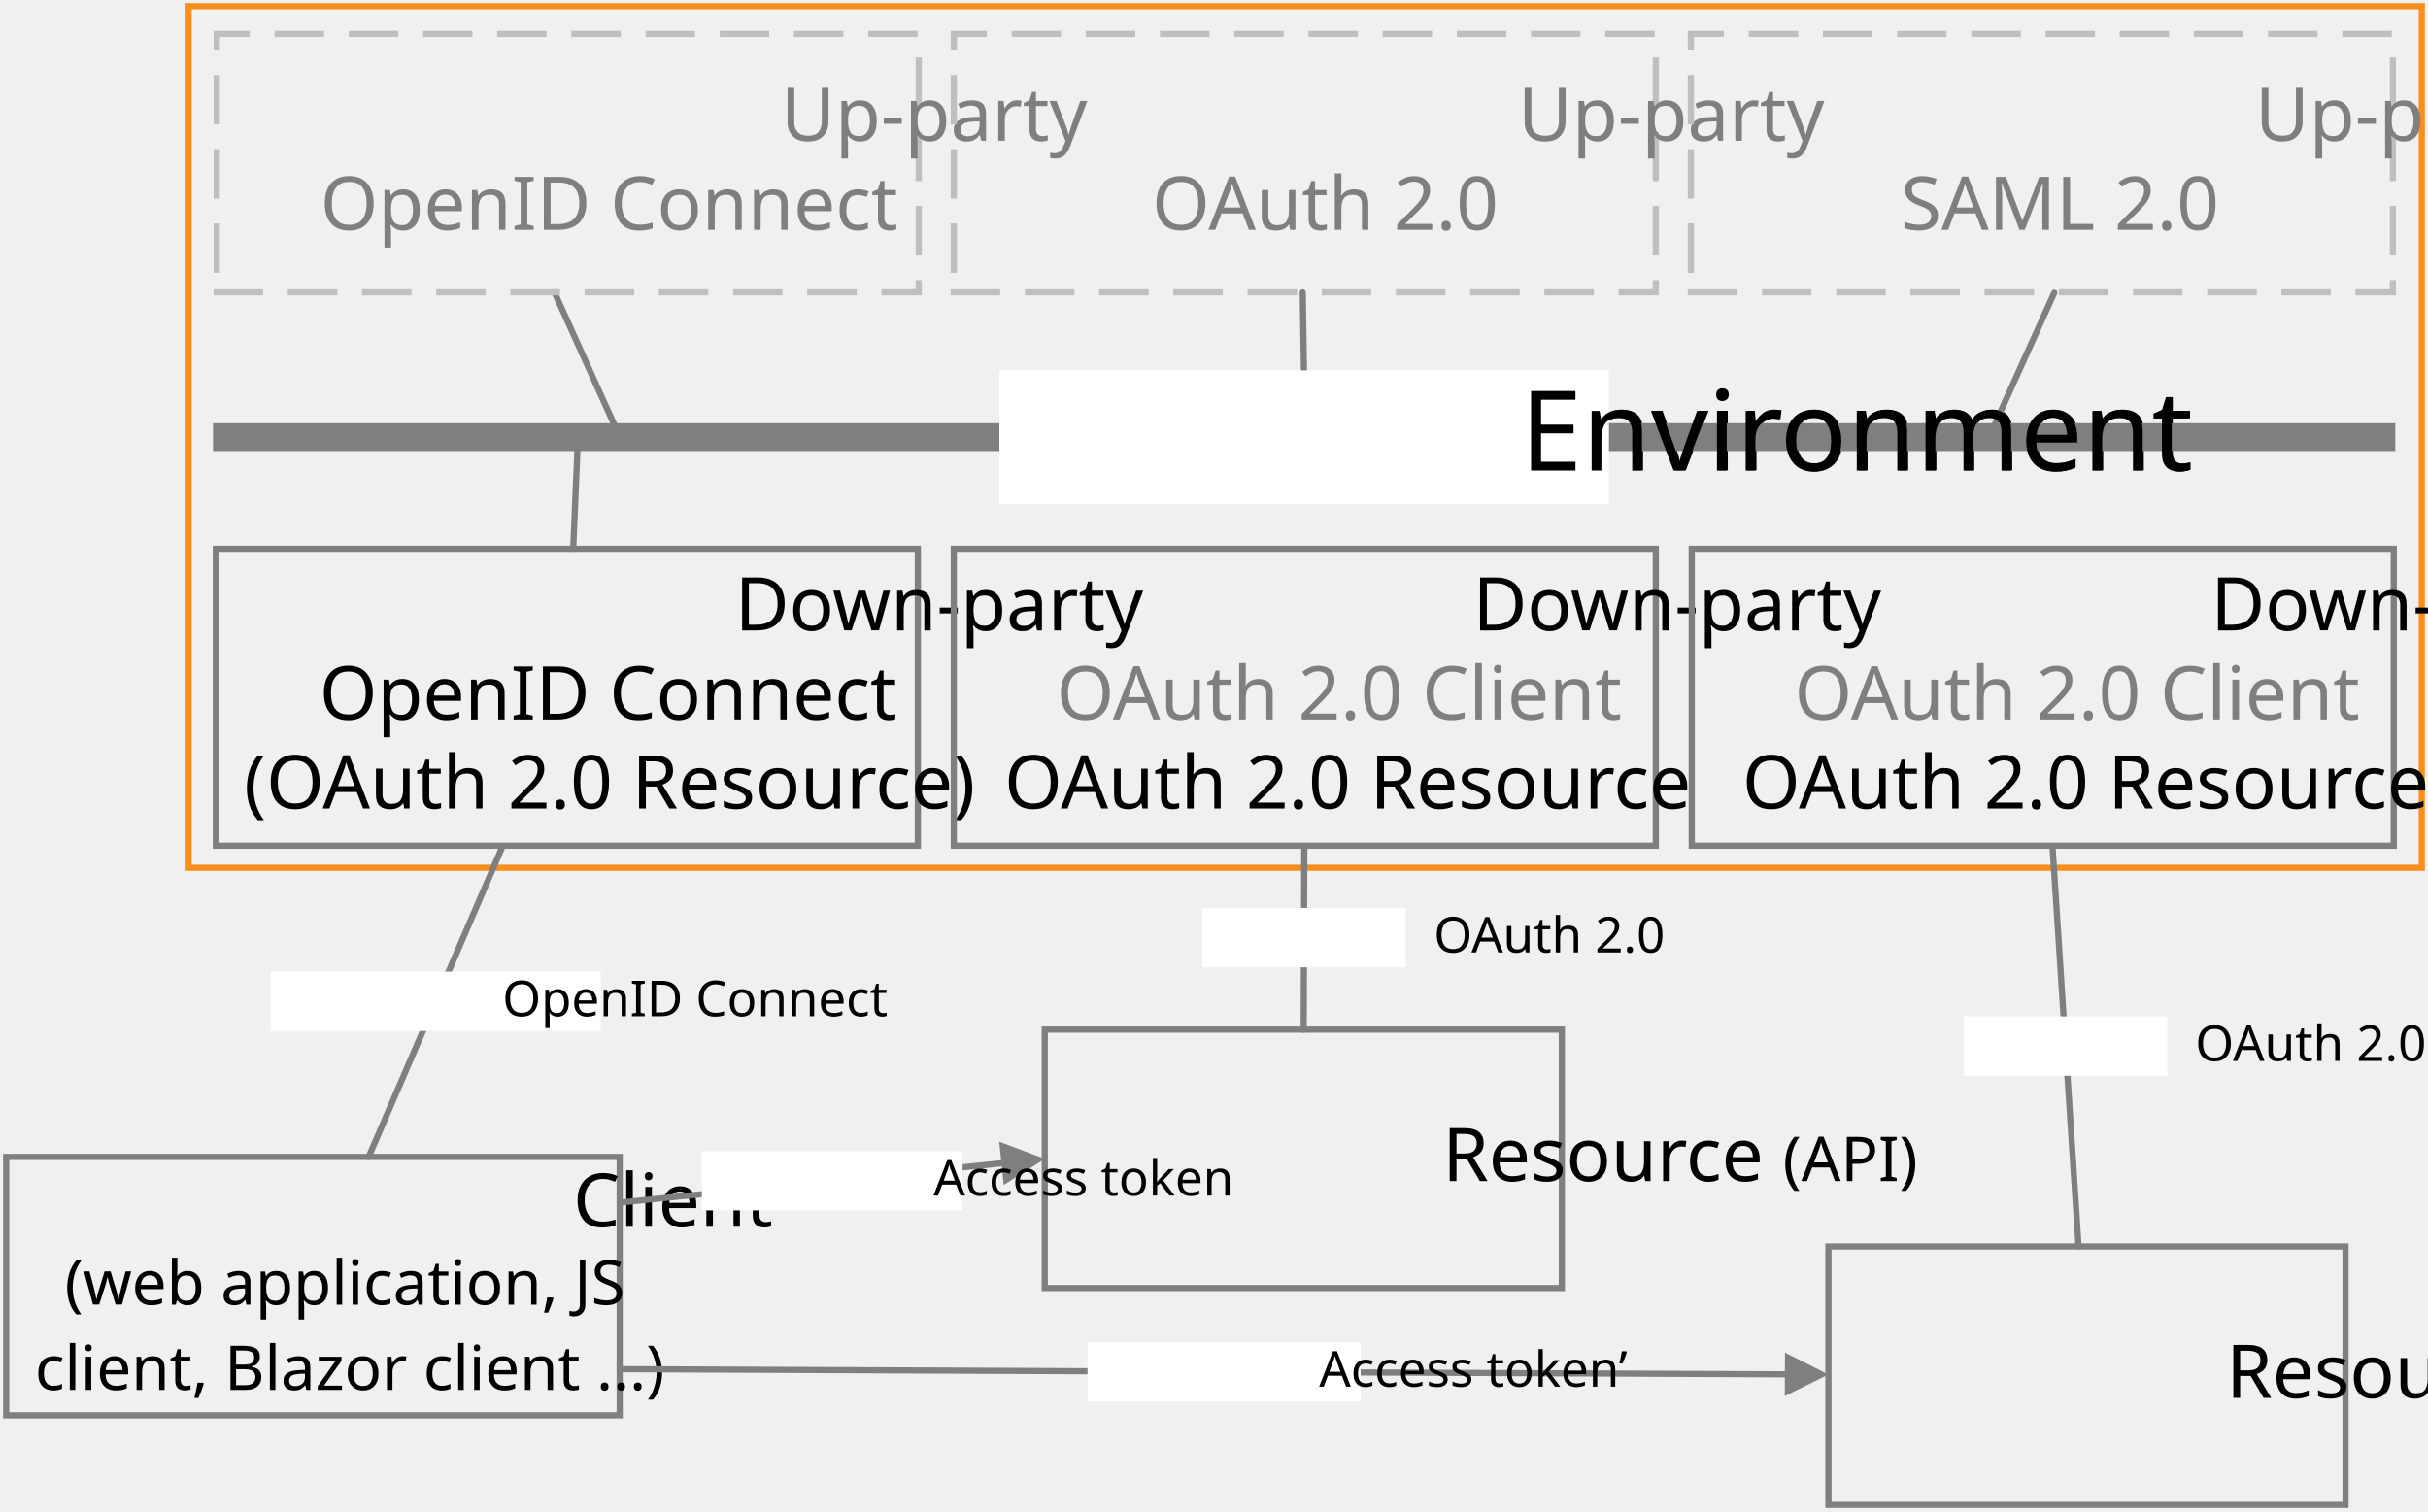
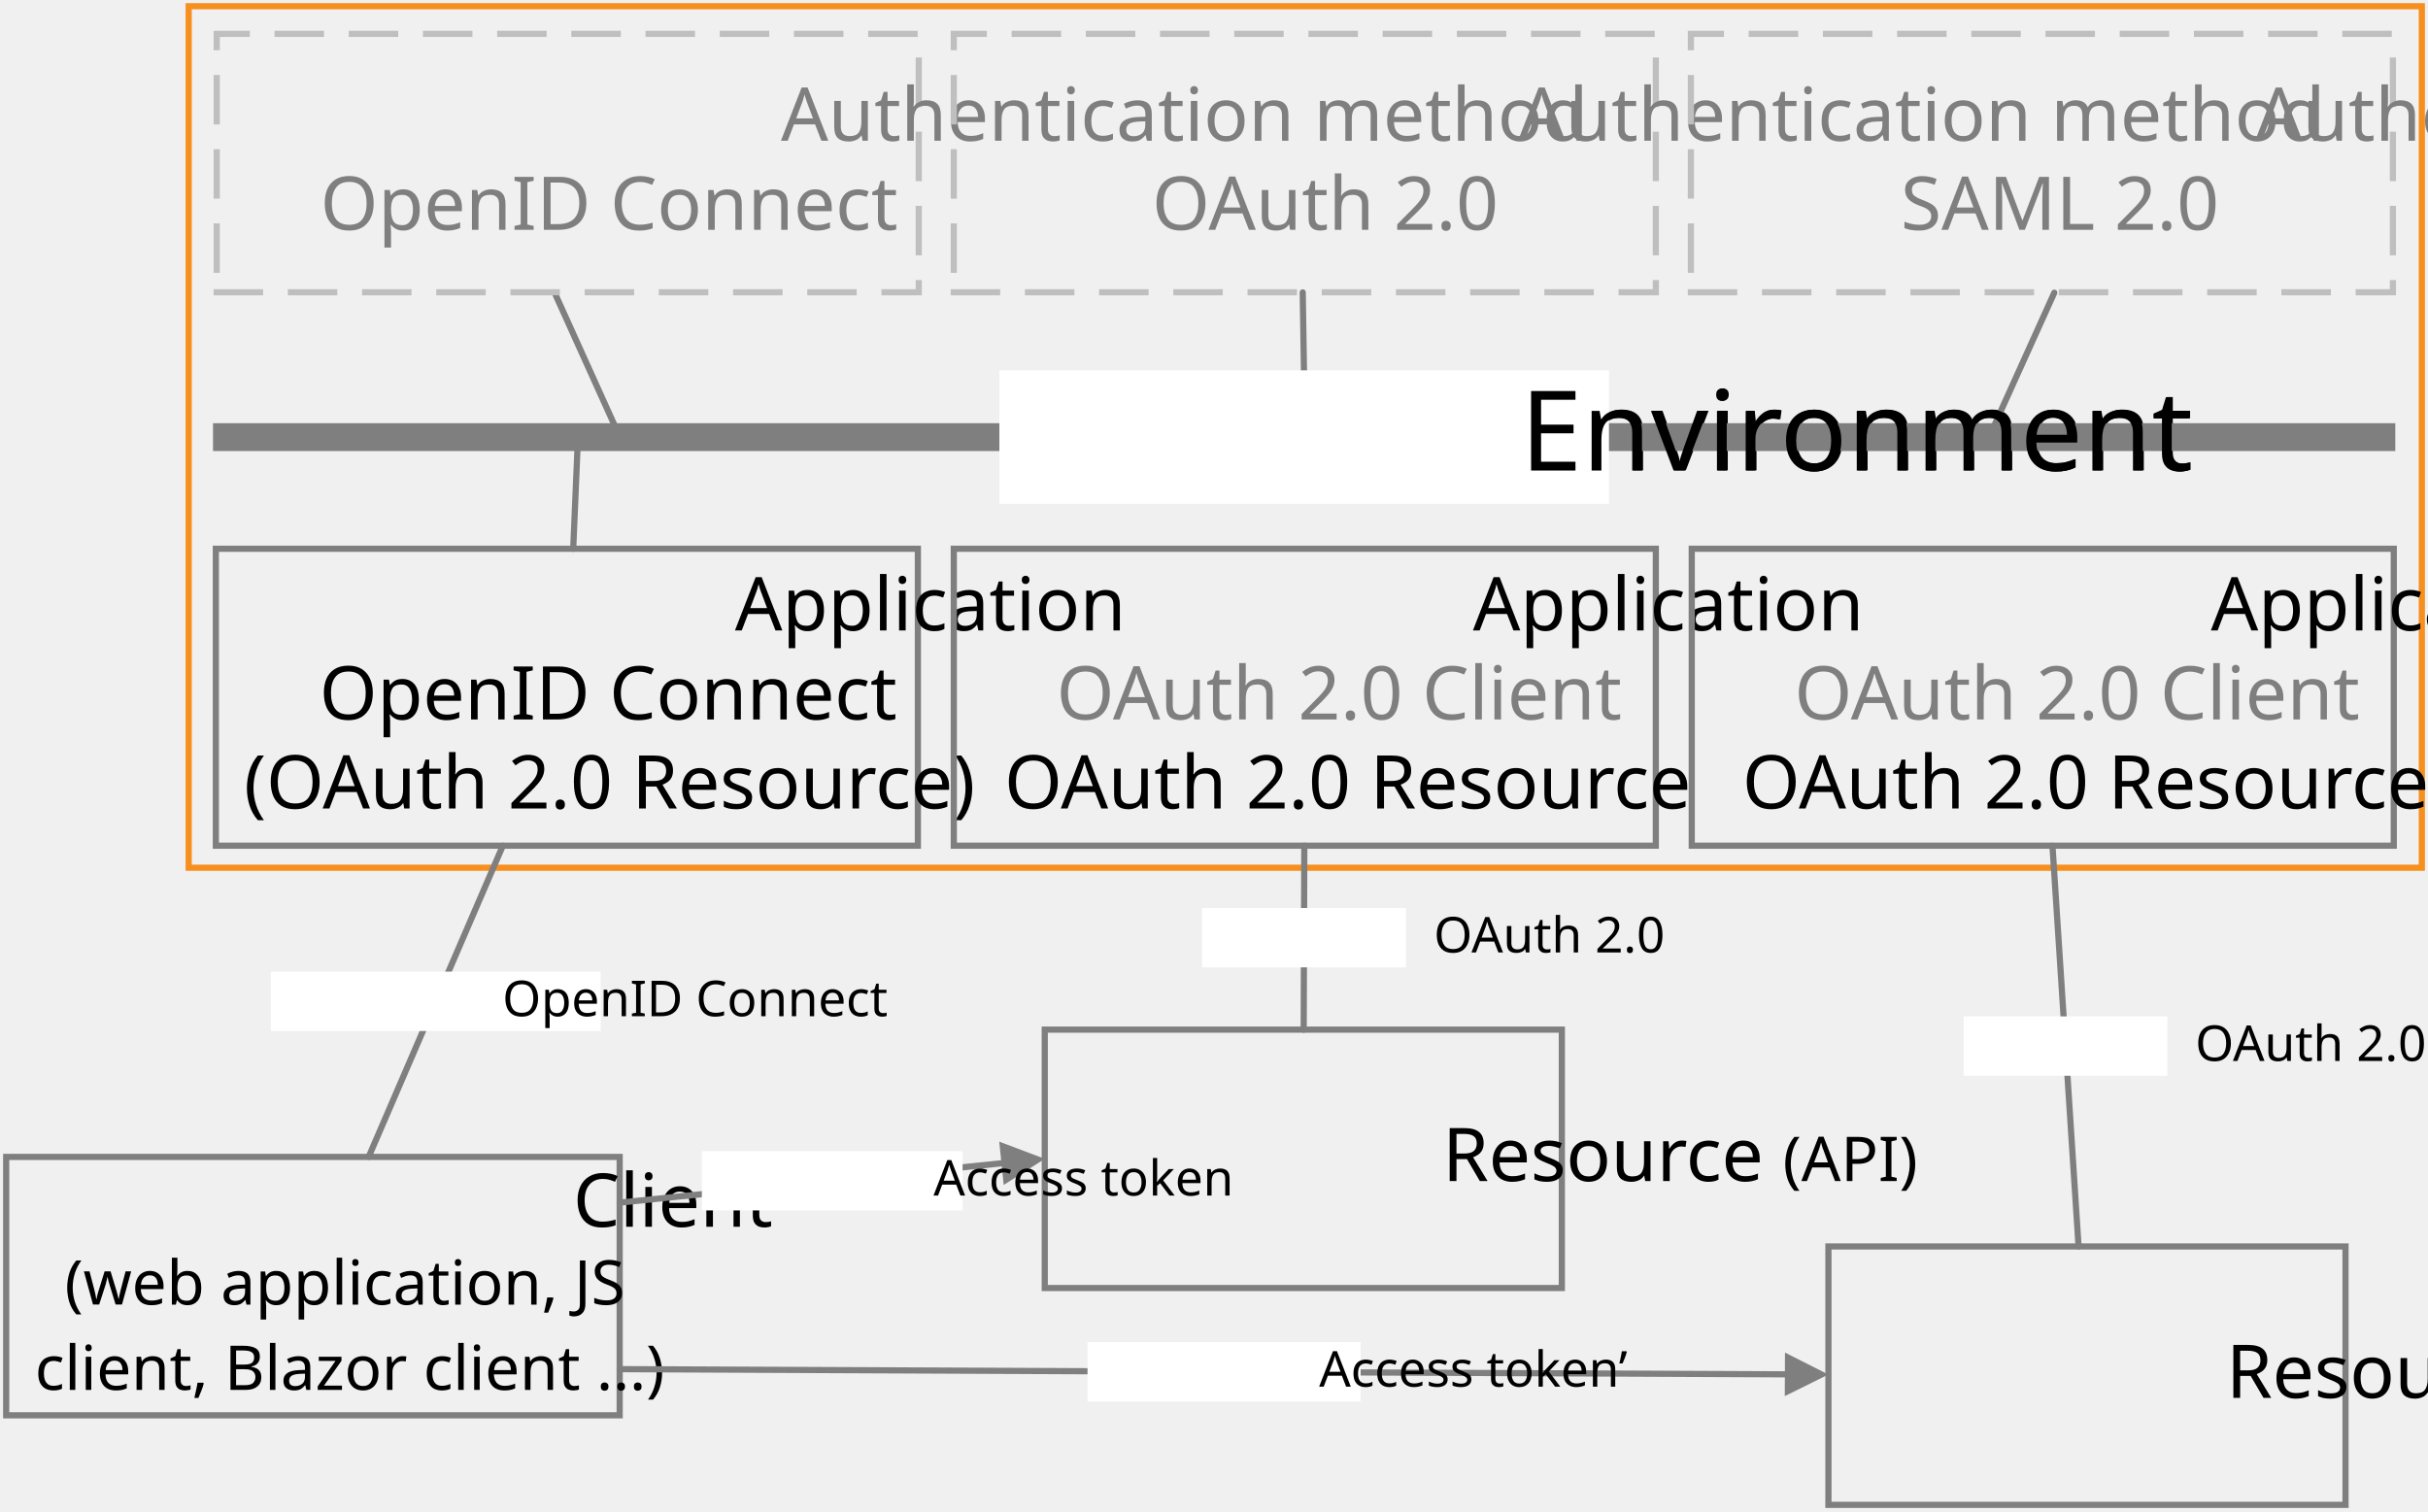
<svg xmlns="http://www.w3.org/2000/svg" xmlns:ns1="http://schemas.microsoft.com/visio/2003/SVGExtensions/" xmlns:xlink="http://www.w3.org/1999/xlink" width="5.453in" height="3.394in" viewBox="0 0 392.647 244.377" xml:space="preserve" color-interpolation-filters="sRGB" class="st18">
  <ns1:documentProperties ns1:langID="1033" ns1:metric="true" ns1:viewMarkup="false" />
  <style type="text/css">
	
		.st1 {fill:none;stroke:#f78f1e;stroke-width:1}
		.st2 {fill:#000000;font-family:Calibri;font-size:1.5em}
		.st3 {fill:none;stroke:#7f7f7f;stroke-width:1}
		.st4 {fill:#000000;font-family:Calibri;font-size:1em}
		.st5 {font-size:1em}
		.st6 {fill:#7f7f7f;font-size:1em}
		.st7 {font-size:0.833em}
		.st8 {stroke:#7f7f7f;stroke-linecap:round;stroke-linejoin:round;stroke-width:1}
		.st9 {fill:#ffffff;stroke:none;stroke-linecap:butt;stroke-width:7.2}
		.st10 {fill:#000000;font-family:Calibri;font-size:0.667em}
		.st11 {fill:#ffffff;stroke:none;stroke-linecap:butt}
		.st12 {marker-end:url(#mrkr4-52);stroke:#7f7f7f;stroke-linecap:round;stroke-linejoin:round;stroke-width:1}
		.st13 {fill:#7f7f7f;fill-opacity:1;stroke:#7f7f7f;stroke-opacity:1;stroke-width:0.284}
		.st14 {fill:#4672c4;stroke:#7f7f7f;stroke-width:0.25}
		.st15 {fill:none;stroke:#bfbfbf;stroke-dasharray:7,5;stroke-width:1}
		.st16 {fill:#7f7f7f;font-family:Calibri;font-size:1em}
		.st17 {stroke:#7f7f7f;stroke-linecap:butt;stroke-width:4.5}
		.st18 {fill:none;fill-rule:evenodd;font-size:12px;overflow:visible;stroke-linecap:square;stroke-miterlimit:3}
	
	</style>
  <defs id="Markers">
    <g id="lend4">
      <path d="M 2 1 L 0 0 L 2 -1 L 2 1 " style="stroke:none" />
    </g>
    <marker id="mrkr4-52" class="st13" ns1:arrowType="4" ns1:arrowSize="2" ns1:setback="7.04" refX="-7.04" orient="auto" markerUnits="strokeWidth" overflow="visible">
      <use xlink:href="#lend4" transform="scale(-3.52,-3.52) " />
    </marker>
  </defs>
  <g ns1:mID="0" ns1:index="1" ns1:groupContext="foregroundPage">
    <ns1:pageProperties ns1:drawingScale="0.0393701" ns1:pageScale="0.0393701" ns1:drawingUnits="24" ns1:shadowOffsetX="8.50394" ns1:shadowOffsetY="-8.50394" />
    <ns1:layer ns1:name="Connector" ns1:index="0" />
    <g id="shape30-1" ns1:mID="30" ns1:groupContext="shape" transform="translate(30.5129,-104.041)">
      <ns1:userDefs>
        <ns1:ud ns1:nameU="visVersion" ns1:val="VT0(15):26" />
      </ns1:userDefs>
      <ns1:textBlock ns1:margins="rect(4,4,4,4)" ns1:tabSpace="42.5197" />
      <ns1:textRect cx="180.567" cy="174.709" width="361.14" height="139.336" />
      <rect x="0" y="105.041" width="361.134" height="139.336" class="st1" />
      <text x="131.28" y="180.11" class="st2" ns1:langID="1033">
        <ns1:paragraph ns1:horizAlign="1" />
        <ns1:tabList />Environment</text>
    </g>
    <g id="shape32-4" ns1:mID="32" ns1:groupContext="shape" transform="translate(34.9066,-107.606)">
      <ns1:userDefs>
        <ns1:ud ns1:nameU="visVersion" ns1:val="VT0(15):26" />
      </ns1:userDefs>
      <ns1:textBlock ns1:margins="rect(4,4,4,4)" ns1:tabSpace="42.5197" />
      <ns1:textRect cx="56.764" cy="220.364" width="113.53" height="48.025" />
      <rect x="0" y="196.352" width="113.528" height="48.025" class="st3" />
      <text x="27.79" y="209.56" class="st4" ns1:langID="1033">
        <ns1:paragraph ns1:horizAlign="1" />
-         <ns1:tabList />Down-party <ns1:newlineChar />
+         <ns1:tabList />Application <ns1:newlineChar />
        <tspan x="16.74" dy="1.2em" class="st5">OpenID Connect<ns1:newlineChar />
        </tspan>
        <tspan x="4.54" dy="1.2em" class="st5">(OAuth 2.0 Resource)</tspan>
      </text>
    </g>
    <g id="shape33-9" ns1:mID="33" ns1:groupContext="shape" transform="translate(154.245,-107.606)">
      <ns1:userDefs>
        <ns1:ud ns1:nameU="visVersion" ns1:val="VT0(15):26" />
      </ns1:userDefs>
      <ns1:textBlock ns1:margins="rect(4,4,4,4)" ns1:tabSpace="42.5197" />
      <ns1:textRect cx="56.764" cy="220.364" width="113.53" height="48.025" />
      <rect x="0" y="196.352" width="113.528" height="48.025" class="st3" />
      <text x="27.79" y="209.56" class="st4" ns1:langID="1033">
        <ns1:paragraph ns1:horizAlign="1" />
-         <ns1:tabList />Down-party <ns1:newlineChar />
+         <ns1:tabList />Application <ns1:newlineChar />
        <tspan x="16.59" dy="1.2em" class="st6">OAuth 2.0 Client<ns1:newlineChar />
        </tspan>
        <tspan x="8.17" dy="1.2em" class="st5">OAuth 2.0 Resource</tspan>
      </text>
    </g>
    <g id="shape34-14" ns1:mID="34" ns1:groupContext="shape" transform="translate(1,-15.4804)">
      <ns1:userDefs>
        <ns1:ud ns1:nameU="visVersion" ns1:val="VT0(15):26" />
      </ns1:userDefs>
      <ns1:textBlock ns1:margins="rect(4,4,4,4)" ns1:tabSpace="42.5197" />
      <ns1:textRect cx="49.606" cy="223.482" width="99.22" height="41.789" />
      <rect x="0" y="202.588" width="99.213" height="41.789" class="st3" />
      <text x="35.51" y="213.88" class="st4" ns1:langID="1033">
        <ns1:paragraph ns1:horizAlign="1" />
        <ns1:tabList />Client <ns1:newlineChar />
        <tspan x="9.46" dy="1.26em" class="st7">(web application, JS </tspan>
        <tspan x="4.65" dy="1.38em" class="st7">client, Blazor client ...)</tspan>
      </text>
    </g>
    <g id="shape35-19" ns1:mID="35" ns1:groupContext="shape" ns1:layerMember="0" transform="translate(81.3174,-107.606)">
      <ns1:textBlock ns1:margins="rect(4,4,4,4)" ns1:tabSpace="42.5197" />
      <ns1:textRect cx="-10.851" cy="269.545" width="63.18" height="17.604" />
      <path d="M0 244.38 L-21.7 294.71" class="st8" />
      <rect ns1:rectContext="textBkgnd" x="-37.532" y="264.746" width="53.363" height="9.6" class="st9" />
      <text x="-37.53" y="271.95" class="st10" ns1:langID="1033">
        <ns1:paragraph ns1:horizAlign="1" />
        <ns1:tabList />OpenID Connect</text>
    </g>
    <g id="shape36-24" ns1:mID="36" ns1:groupContext="shape" ns1:layerMember="0" transform="translate(217.968,-107.606)">
      <ns1:textBlock ns1:margins="rect(4,4,4,4)" ns1:tabSpace="42.5197" />
      <ns1:textRect cx="-7.087" cy="259.252" width="42.77" height="17.604" />
      <path d="M-7.04 244.38 L-7.14 274.13" class="st8" />
      <rect ns1:rectContext="textBkgnd" x="-23.561" y="254.452" width="32.949" height="9.6" class="st9" />
      <text x="-23.56" y="261.65" class="st10" ns1:langID="1033">
        <ns1:paragraph ns1:horizAlign="1" />
        <ns1:tabList />OAuth 2.0</text>
    </g>
    <g id="shape37-29" ns1:mID="37" ns1:groupContext="shape" transform="translate(168.953,-36.0678)">
      <ns1:userDefs>
        <ns1:ud ns1:nameU="visVersion" ns1:val="VT0(15):26" />
      </ns1:userDefs>
      <ns1:textBlock ns1:margins="rect(4,4,4,4)" ns1:tabSpace="42.5197" />
      <ns1:textRect cx="41.811" cy="223.482" width="83.63" height="41.789" />
      <rect x="0" y="202.588" width="83.622" height="41.789" class="st3" />
      <text x="8.17" y="227.08" class="st4" ns1:langID="1033">
        <ns1:paragraph ns1:horizAlign="1" />
        <ns1:tabList />Resource <tspan class="st7">(API)</tspan>
      </text>
    </g>
    <g id="shape40-33" ns1:mID="40" ns1:groupContext="shape" transform="translate(273.584,-107.606)">
      <ns1:userDefs>
        <ns1:ud ns1:nameU="visVersion" ns1:val="VT0(15):26" />
      </ns1:userDefs>
      <ns1:textBlock ns1:margins="rect(4,4,4,4)" ns1:tabSpace="42.5197" />
      <ns1:textRect cx="56.764" cy="220.364" width="113.53" height="48.025" />
      <rect x="0" y="196.352" width="113.528" height="48.025" class="st3" />
      <text x="27.79" y="209.56" class="st4" ns1:langID="1033">
        <ns1:paragraph ns1:horizAlign="1" />
-         <ns1:tabList />Down-party <ns1:newlineChar />
+         <ns1:tabList />Application <ns1:newlineChar />
        <tspan x="16.59" dy="1.2em" class="st6">OAuth 2.0 Client<ns1:newlineChar />
        </tspan>
        <tspan x="8.17" dy="1.2em" class="st5">OAuth 2.0 Resource</tspan>
      </text>
    </g>
    <g id="shape41-38" ns1:mID="41" ns1:groupContext="shape" ns1:layerMember="0" transform="translate(326.937,-107.606)">
      <ns1:textBlock ns1:margins="rect(4,4,4,4)" ns1:tabSpace="42.5197" />
      <ns1:textRect cx="7.087" cy="276.786" width="42.77" height="17.604" />
      <path d="M4.98 244.38 L9.2 309.19" class="st8" />
      <rect ns1:rectContext="textBkgnd" x="-9.388" y="271.986" width="32.949" height="9.6" class="st11" />
      <text x="-9.39" y="279.19" class="st10" ns1:langID="1033">
        <ns1:paragraph ns1:horizAlign="1" />
        <ns1:tabList />OAuth 2.0</text>
    </g>
    <g id="shape42-43" ns1:mID="42" ns1:groupContext="shape" transform="translate(295.685,-1)">
      <ns1:userDefs>
        <ns1:ud ns1:nameU="visVersion" ns1:val="VT0(15):26" />
      </ns1:userDefs>
      <ns1:textBlock ns1:margins="rect(4,4,4,4)" ns1:tabSpace="42.5197" />
      <ns1:textRect cx="41.811" cy="223.482" width="83.63" height="41.789" />
      <rect x="0" y="202.588" width="83.622" height="41.789" class="st3" />
      <text x="8.17" y="227.08" class="st4" ns1:langID="1033">
        <ns1:paragraph ns1:horizAlign="1" />
        <ns1:tabList />Resource <tspan class="st7">(API)</tspan>
      </text>
    </g>
    <g id="shape43-47" ns1:mID="43" ns1:groupContext="shape" ns1:layerMember="0" transform="translate(100.213,-46.3324)">
      <ns1:textBlock ns1:margins="rect(4,4,4,4)" ns1:tabSpace="42.5197" />
      <ns1:textRect cx="34.37" cy="237.29" width="51.98" height="17.604" />
      <path d="M0 240.83 L61.74 234.47" class="st12" />
      <rect ns1:rectContext="textBkgnd" x="13.29" y="232.491" width="42.16" height="9.6" class="st11" />
      <text x="13.29" y="239.69" class="st10" ns1:langID="2057">
        <ns1:paragraph ns1:horizAlign="1" />
        <ns1:tabList />Access token</text>
    </g>
    <g id="shape44-55" ns1:mID="44" ns1:groupContext="shape" ns1:layerMember="0" transform="translate(100.213,-29.5999)">
      <ns1:textBlock ns1:margins="rect(4,4,4,4)" ns1:tabSpace="42.5197" />
      <ns1:textRect cx="97.736" cy="251.464" width="53.97" height="17.604" />
      <path d="M0 251.03 L188.43 251.87" class="st12" />
      <rect ns1:rectContext="textBkgnd" x="75.659" y="246.664" width="44.156" height="9.6" class="st11" />
      <text x="75.66" y="253.86" class="st10" ns1:langID="2057">
        <ns1:paragraph ns1:horizAlign="1" />
        <ns1:tabList />Access token’</text>
    </g>
    <g id="shape53-62" ns1:mID="53" ns1:groupContext="shape" transform="translate(342.646,-172.282) scale(-1,1)">
      <ns1:userDefs>
        <ns1:ud ns1:nameU="visVersion" ns1:val="VT0(15):26" />
      </ns1:userDefs>
      <rect x="0" y="241.826" width="42.094" height="2.551" class="st14" />
    </g>
    <g id="shape54-64" ns1:mID="54" ns1:groupContext="shape" ns1:layerMember="0" transform="translate(203.773,-197.095)">
      <path d="M6.9 244.38 L7.27 267.79" class="st8" />
    </g>
    <g id="shape55-67" ns1:mID="55" ns1:groupContext="shape" transform="translate(79.2362,-172.332)">
      <ns1:userDefs>
        <ns1:ud ns1:nameU="visVersion" ns1:val="VT0(15):26" />
      </ns1:userDefs>
      <rect x="0" y="241.826" width="42.094" height="2.551" class="st14" />
    </g>
    <g id="shape57-69" ns1:mID="57" ns1:groupContext="shape" ns1:layerMember="0" transform="translate(100.139,-172.332)">
      <path d="M-6.73 244.38 L-7.44 261.08" class="st8" />
    </g>
    <g id="shape58-72" ns1:mID="58" ns1:groupContext="shape" ns1:layerMember="0" transform="translate(87.889,-197.095)">
      <path d="M1.78 244.38 L12.39 267.86" class="st8" />
    </g>
    <g id="shape60-75" ns1:mID="60" ns1:groupContext="shape" ns1:layerMember="0" transform="translate(333.993,-197.045)">
      <path d="M-1.78 244.38 L-12.39 267.86" class="st8" />
    </g>
    <g id="shape31-78" ns1:mID="31" ns1:groupContext="shape" transform="translate(35.0483,-197.119)">
      <ns1:userDefs>
        <ns1:ud ns1:nameU="visVersion" ns1:val="VT0(15):26" />
      </ns1:userDefs>
      <ns1:textBlock ns1:margins="rect(4,4,4,4)" ns1:tabSpace="42.5197" />
      <ns1:textRect cx="56.764" cy="223.482" width="113.53" height="41.789" />
      <path d="M0 244.38 L113.53 244.38 L113.53 202.59 L0 202.59 L0 244.38 Z" class="st15" />
      <text x="35.08" y="219.88" class="st16" ns1:langID="1033">
        <ns1:paragraph ns1:horizAlign="1" />
-         <ns1:tabList />Up-party <ns1:newlineChar />
+         <ns1:tabList />Authentication method <ns1:newlineChar />
        <tspan x="16.74" dy="1.2em" class="st5">OpenID Connect</tspan>
      </text>
    </g>
    <g id="shape38-82" ns1:mID="38" ns1:groupContext="shape" transform="translate(154.245,-197.119)">
      <ns1:userDefs>
        <ns1:ud ns1:nameU="visVersion" ns1:val="VT0(15):26" />
      </ns1:userDefs>
      <ns1:textBlock ns1:margins="rect(4,4,4,4)" ns1:tabSpace="42.5197" />
      <ns1:textRect cx="56.764" cy="223.482" width="113.53" height="41.789" />
      <path d="M0 244.38 L113.53 244.38 L113.53 202.59 L0 202.59 L0 244.38 Z" class="st15" />
      <text x="35.08" y="219.88" class="st16" ns1:langID="1033">
        <ns1:paragraph ns1:horizAlign="1" />
-         <ns1:tabList />Up-party <ns1:newlineChar />
+         <ns1:tabList />Authentication method <ns1:newlineChar />
        <tspan x="32.05" dy="1.2em" class="st5" ns1:langID="2057">OAuth 2.0</tspan>
      </text>
    </g>
    <g id="shape39-86" ns1:mID="39" ns1:groupContext="shape" transform="translate(273.442,-197.119)">
      <ns1:userDefs>
        <ns1:ud ns1:nameU="visVersion" ns1:val="VT0(15):26" />
      </ns1:userDefs>
      <ns1:textBlock ns1:margins="rect(4,4,4,4)" ns1:tabSpace="42.5197" />
      <ns1:textRect cx="56.764" cy="223.482" width="113.53" height="41.789" />
      <path d="M0 244.38 L113.53 244.38 L113.53 202.59 L0 202.59 L0 244.38 Z" class="st15" />
      <text x="35.08" y="219.88" class="st16" ns1:langID="1033">
        <ns1:paragraph ns1:horizAlign="1" />
-         <ns1:tabList />Up-party <ns1:newlineChar />
+         <ns1:tabList />Authentication method <ns1:newlineChar />
        <tspan x="33.93" dy="1.2em" class="st5">SAML 2.0</tspan>
      </text>
    </g>
    <g id="shape56-90" ns1:mID="56" ns1:groupContext="shape" ns1:layerMember="0" transform="translate(34.4488,-166.599)">
      <ns1:textBlock ns1:margins="rect(4,4,4,4)" ns1:tabSpace="42.5197" />
      <ns1:textRect cx="176.457" cy="237.29" width="108.4" height="29.604" />
      <path d="M0 237.29 L352.91 237.29" class="st17" />
      <rect ns1:rectContext="textBkgnd" x="127.168" y="226.491" width="98.578" height="21.6" class="st11" />
      <text x="127.17" y="242.69" class="st2" ns1:langID="1033">
        <ns1:paragraph ns1:horizAlign="1" />
        <ns1:tabList />Environment</text>
    </g>
  </g>
</svg>
